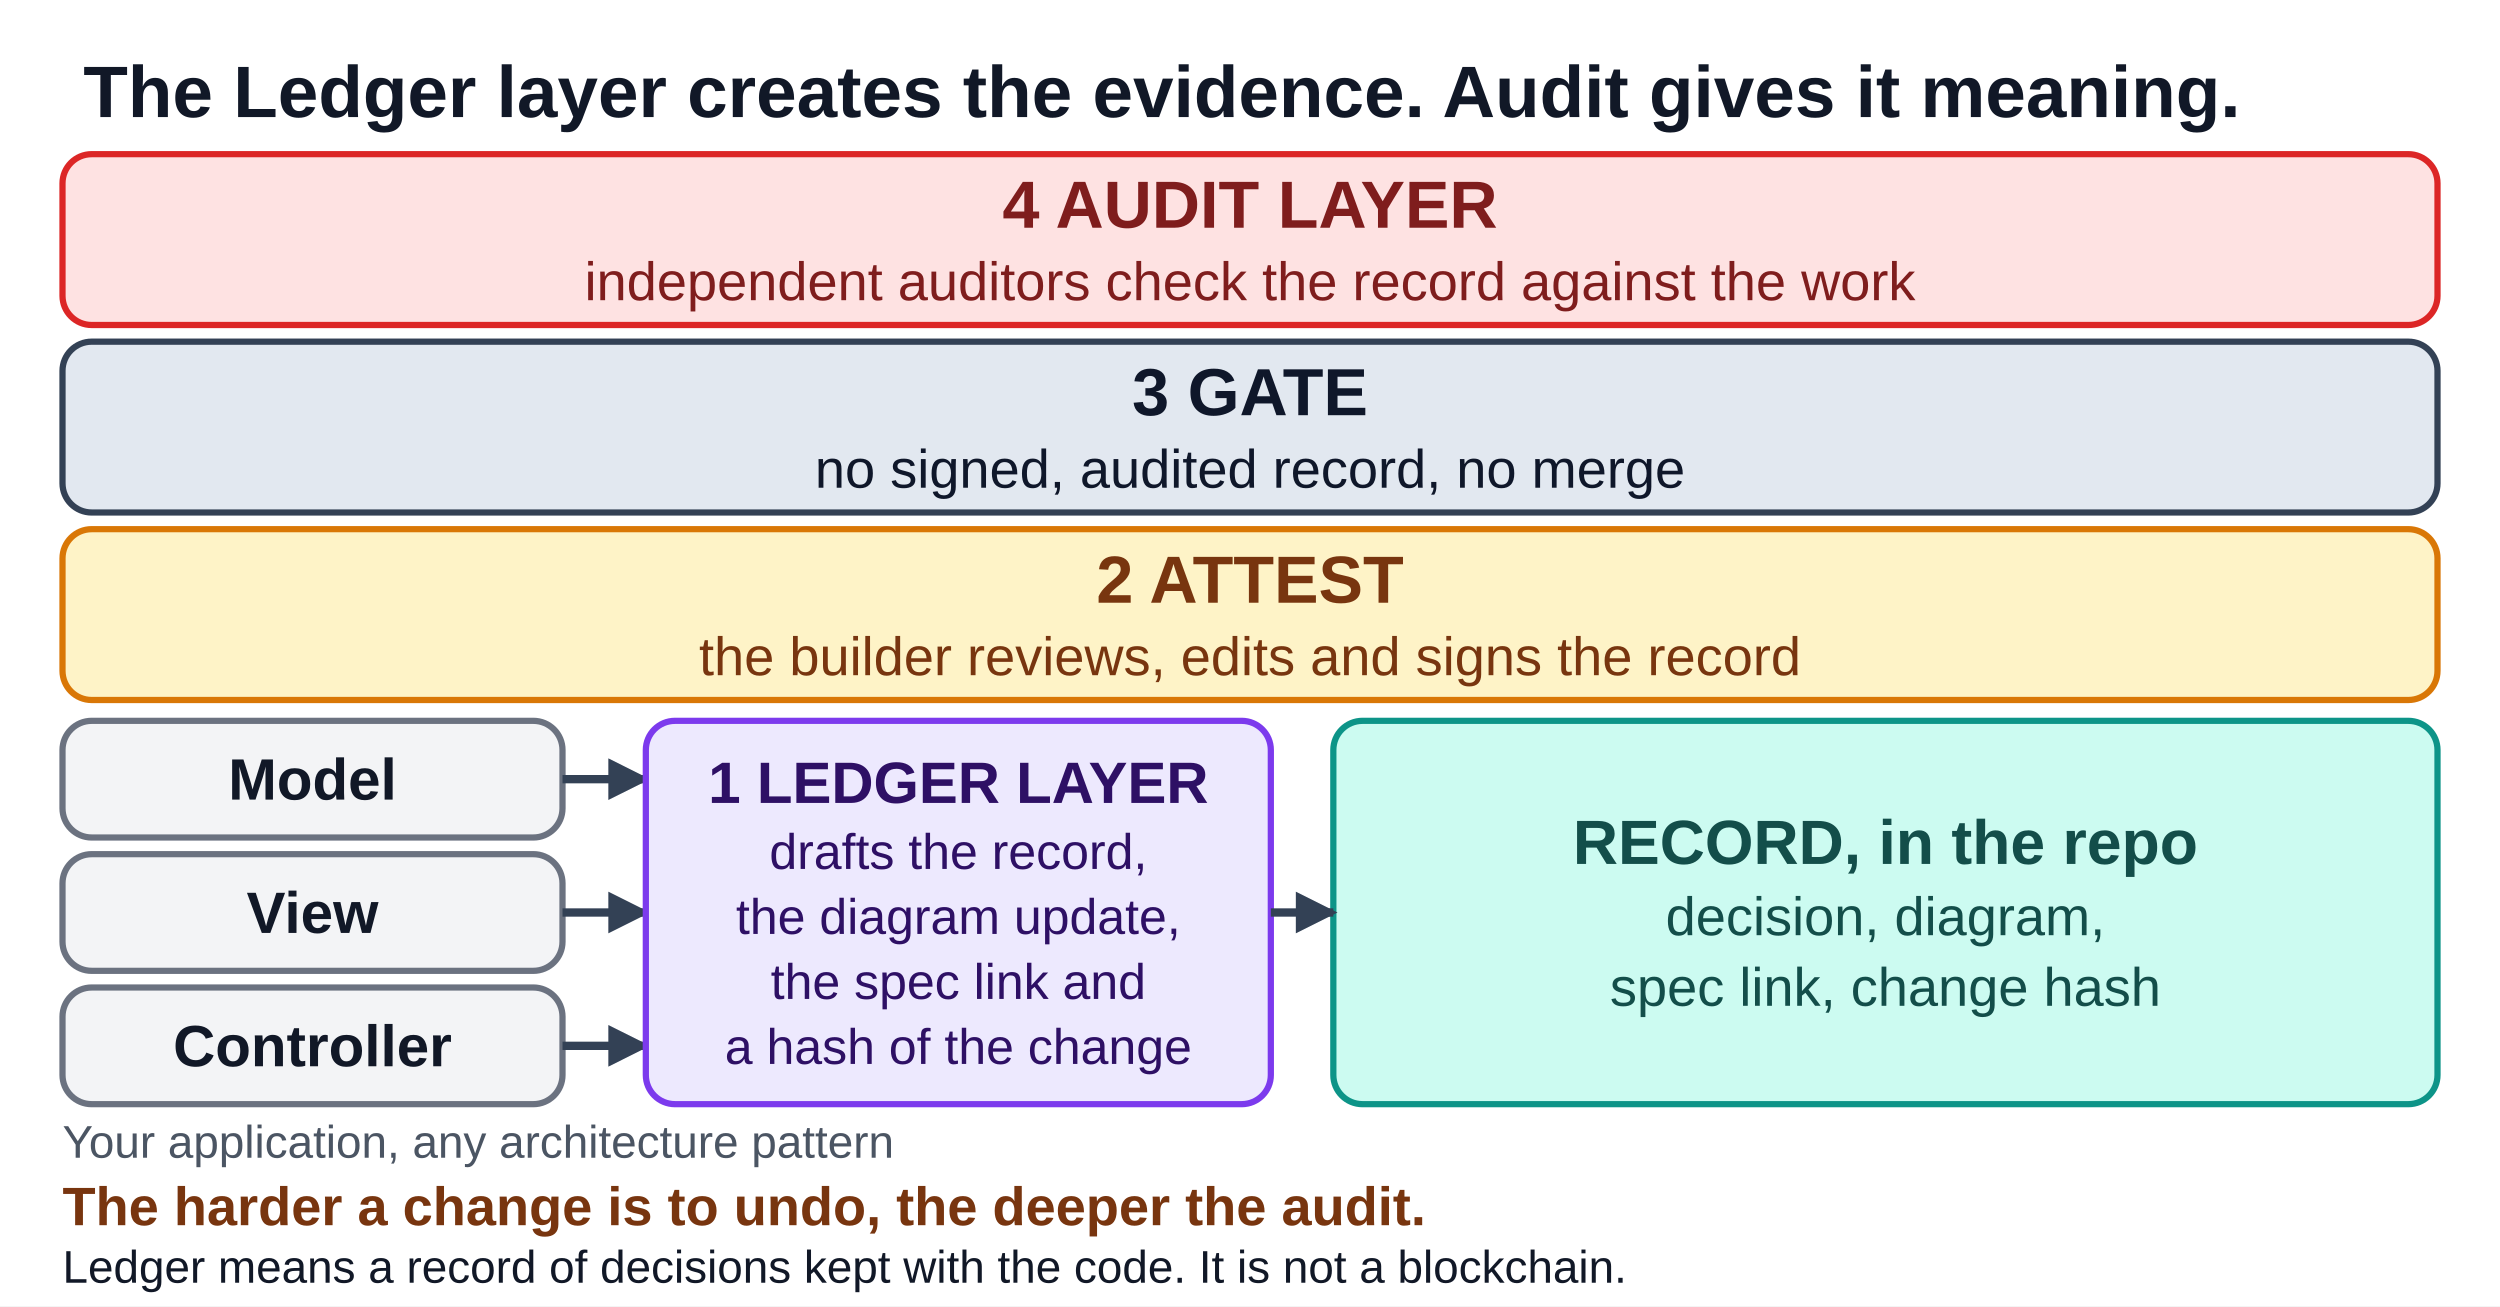
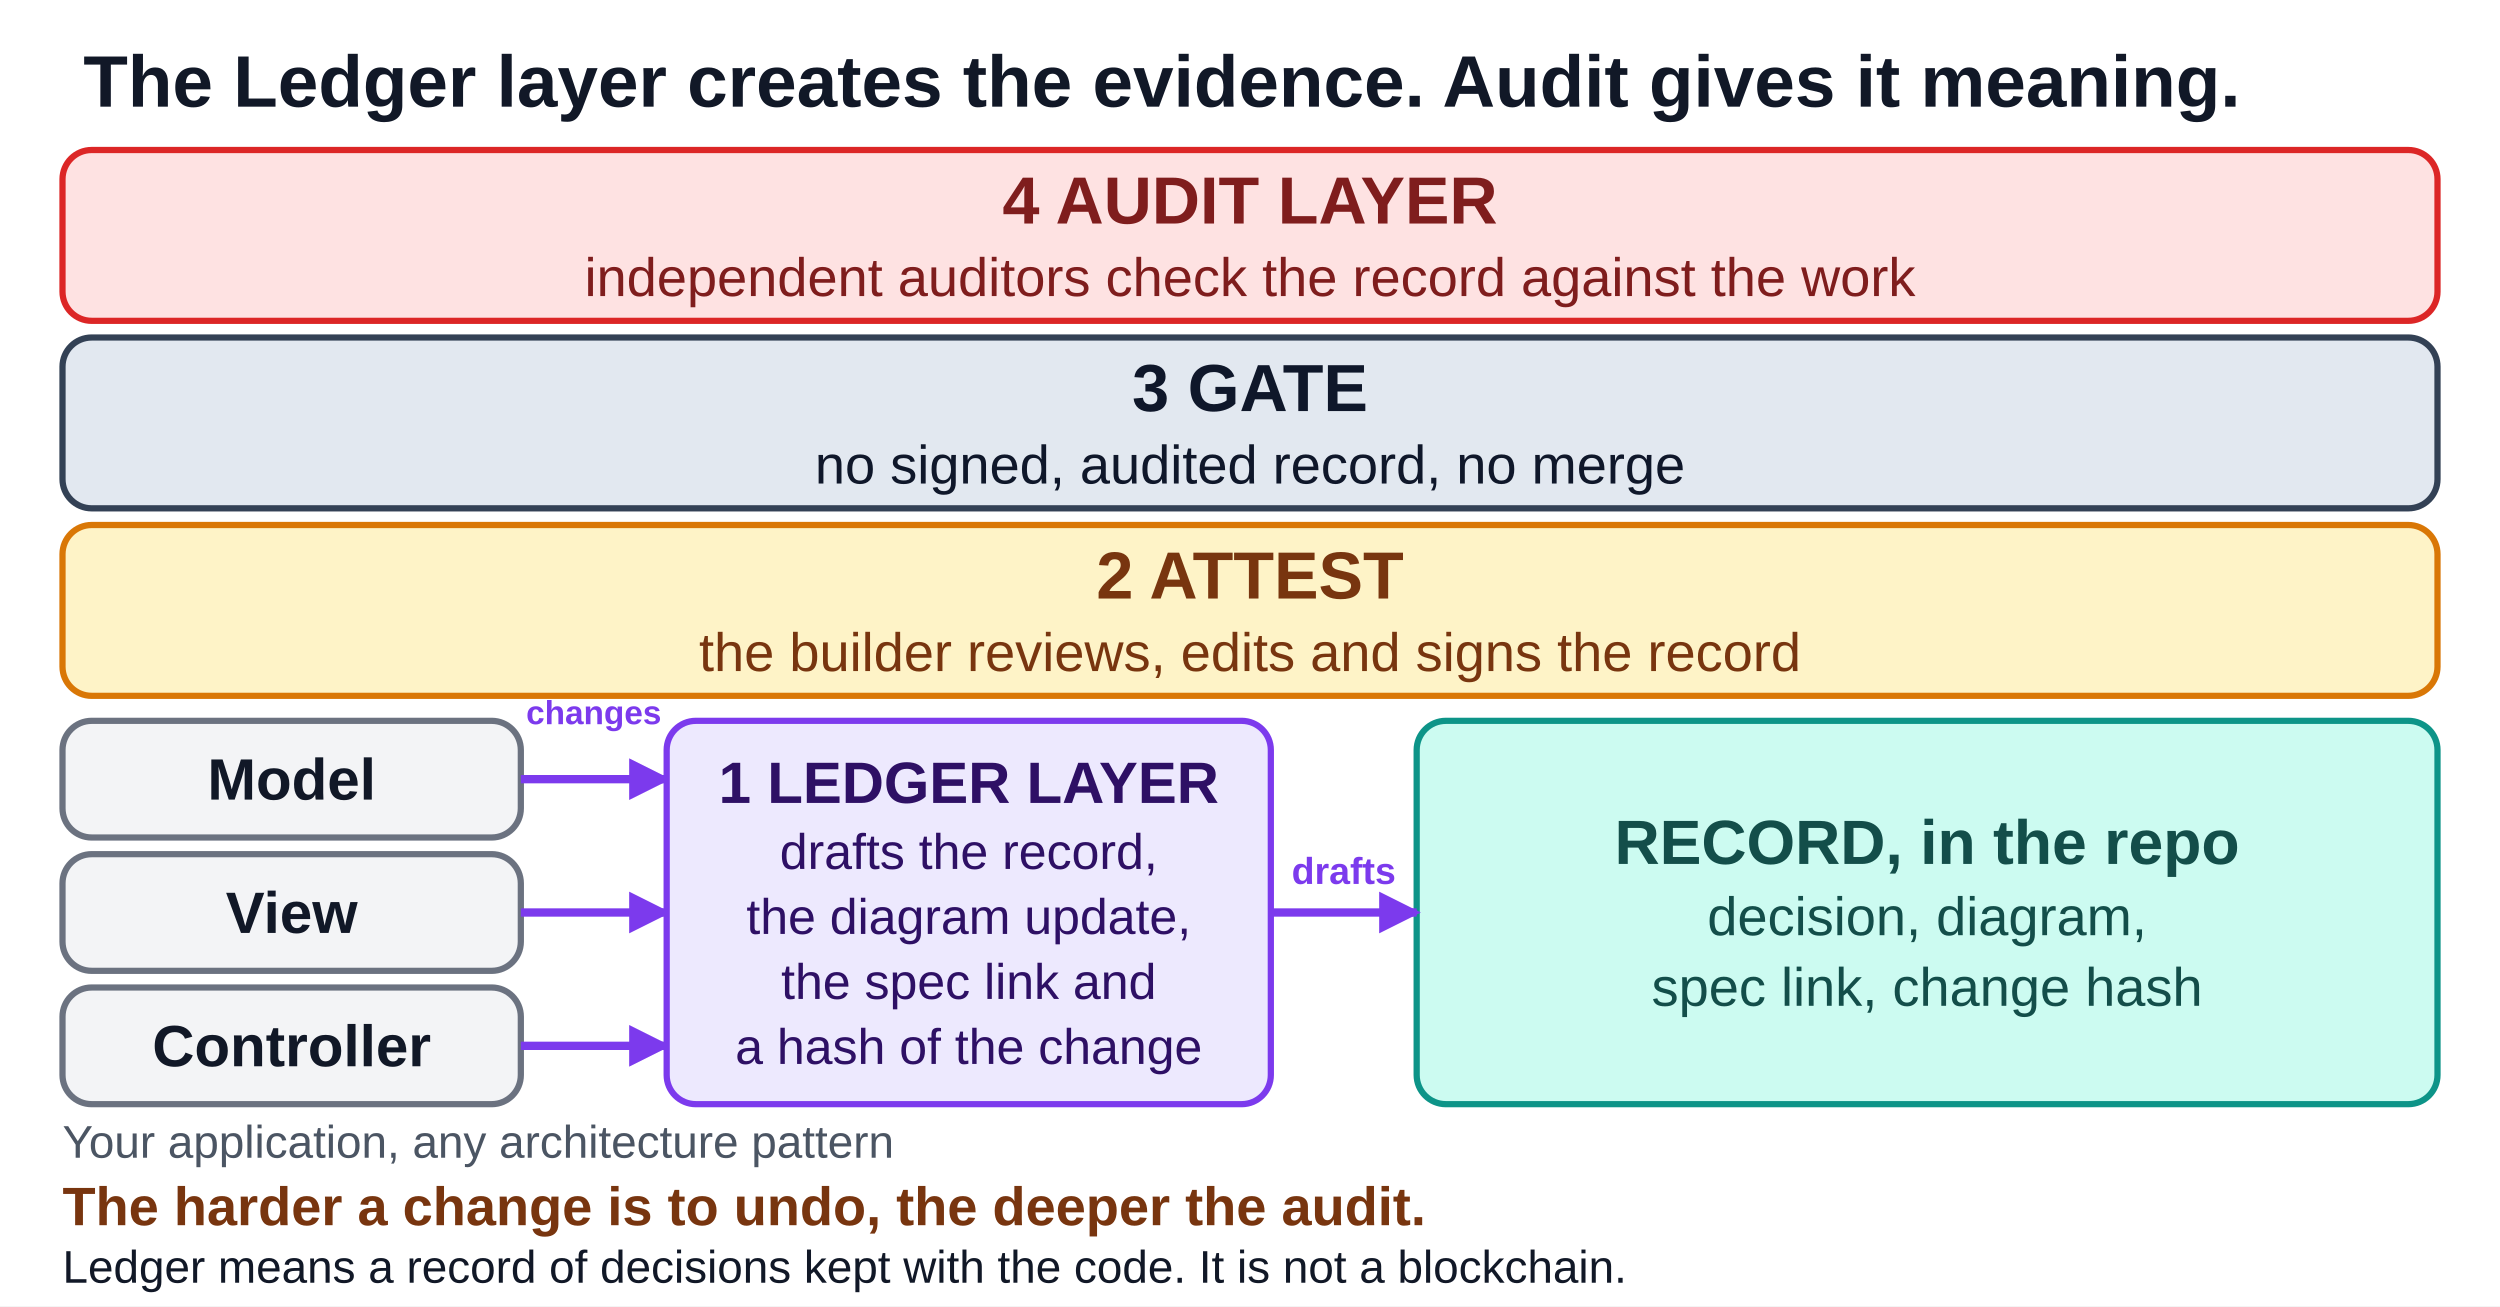
<svg xmlns="http://www.w3.org/2000/svg" width="1200" height="627" viewBox="0 0 1200 627" font-family="Segoe UI, Arial, Helvetica, sans-serif">
-   <rect width="1200" height="627" fill="#FFFFFF" />
  <defs>
-     <marker id="m334155" viewBox="0 0 10 10" refX="9" refY="5" markerWidth="5" markerHeight="5" orient="auto-start-reverse">
-       <path d="M0,0 L10,5 L0,10 z" fill="#334155" />
+     <marker id="m7C3AED" viewBox="0 0 10 10" refX="9" refY="5" markerWidth="5" markerHeight="5" orient="auto-start-reverse">
+       <path d="M0,0 L10,5 L0,10 z" fill="#7C3AED" />
    </marker>
  </defs>
-   <text x="40" y="56.2" text-anchor="start" font-size="35" font-weight="700" fill="#111827">The Ledger layer creates the evidence. Audit gives it meaning.</text>
-   <rect x="30" y="74" width="1140" height="82" rx="14" fill="#FEE2E2" stroke="#DC2626" stroke-width="3" />
-   <text x="600.0" y="109.3" text-anchor="middle" font-size="32" font-weight="700" fill="#7F1D1D">4  AUDIT LAYER</text>
-   <text x="600.0" y="144.1" text-anchor="middle" font-size="26" font-weight="400" fill="#7F1D1D">independent auditors check the record against the work</text>
-   <rect x="30" y="164" width="1140" height="82" rx="14" fill="#E2E8F0" stroke="#334155" stroke-width="3" />
-   <text x="600.0" y="199.3" text-anchor="middle" font-size="32" font-weight="700" fill="#0F172A">3  GATE</text>
-   <text x="600.0" y="234.1" text-anchor="middle" font-size="26" font-weight="400" fill="#0F172A">no signed, audited record, no merge</text>
-   <rect x="30" y="254" width="1140" height="82" rx="14" fill="#FEF3C7" stroke="#D97706" stroke-width="3" />
-   <text x="600.0" y="289.3" text-anchor="middle" font-size="32" font-weight="700" fill="#78350F">2  ATTEST</text>
-   <text x="600.0" y="324.1" text-anchor="middle" font-size="26" font-weight="400" fill="#78350F">the builder reviews, edits and signs the record</text>
-   <rect x="30" y="346" width="240" height="56" rx="14" fill="#F3F4F6" stroke="#6B7280" stroke-width="3" />
-   <text x="150.0" y="383.8" text-anchor="middle" font-size="28" font-weight="700" fill="#111827">Model</text>
-   <polyline points="270,374 310,374" fill="none" stroke="#334155" stroke-width="4" stroke-linejoin="round" marker-end="url(#m334155)" />
-   <rect x="30" y="410" width="240" height="56" rx="14" fill="#F3F4F6" stroke="#6B7280" stroke-width="3" />
-   <text x="150.0" y="447.8" text-anchor="middle" font-size="28" font-weight="700" fill="#111827">View</text>
-   <polyline points="270,438 310,438" fill="none" stroke="#334155" stroke-width="4" stroke-linejoin="round" marker-end="url(#m334155)" />
-   <rect x="30" y="474" width="240" height="56" rx="14" fill="#F3F4F6" stroke="#6B7280" stroke-width="3" />
-   <text x="150.0" y="511.8" text-anchor="middle" font-size="28" font-weight="700" fill="#111827">Controller</text>
-   <polyline points="270,502 310,502" fill="none" stroke="#334155" stroke-width="4" stroke-linejoin="round" marker-end="url(#m334155)" />
-   <rect x="310" y="346" width="300" height="184" rx="14" fill="#EDE9FE" stroke="#7C3AED" stroke-width="3" />
-   <text x="460.0" y="385.4" text-anchor="middle" font-size="28" font-weight="700" fill="#2E1065">1  LEDGER LAYER</text>
-   <text x="460.0" y="417.1" text-anchor="middle" font-size="24" font-weight="400" fill="#2E1065">drafts the record,</text>
-   <text x="460.0" y="448.3" text-anchor="middle" font-size="24" font-weight="400" fill="#2E1065">the diagram update,</text>
-   <text x="460.0" y="479.5" text-anchor="middle" font-size="24" font-weight="400" fill="#2E1065">the spec link and</text>
-   <text x="460.0" y="510.7" text-anchor="middle" font-size="24" font-weight="400" fill="#2E1065">a hash of the change</text>
-   <rect x="640" y="346" width="530" height="184" rx="14" fill="#CCFBF1" stroke="#0D9488" stroke-width="3" />
-   <text x="905.0" y="414.7" text-anchor="middle" font-size="30" font-weight="700" fill="#134E4A">RECORD, in the repo</text>
-   <text x="905.0" y="448.9" text-anchor="middle" font-size="26" font-weight="400" fill="#134E4A">decision, diagram,</text>
-   <text x="905.0" y="482.8" text-anchor="middle" font-size="26" font-weight="400" fill="#134E4A">spec link, change hash</text>
-   <polyline points="610,438 640,438" fill="none" stroke="#334155" stroke-width="4" stroke-linejoin="round" marker-end="url(#m334155)" />
+   <rect width="1200" height="627" fill="#FFFFFF" />
+   <text x="40" y="51.2" text-anchor="start" font-size="35" font-weight="700" fill="#111827">The Ledger layer creates the evidence. Audit gives it meaning.</text>
+   <rect x="30" y="72" width="1140" height="82" rx="14" fill="#FEE2E2" fill-opacity="1" stroke="#DC2626" stroke-width="3" />
+   <text x="600.0" y="107.3" text-anchor="middle" font-size="32" font-weight="700" fill="#7F1D1D">4  AUDIT LAYER</text>
+   <text x="600.0" y="142.1" text-anchor="middle" font-size="26" font-weight="400" fill="#7F1D1D">independent auditors check the record against the work</text>
+   <rect x="30" y="162" width="1140" height="82" rx="14" fill="#E2E8F0" fill-opacity="1" stroke="#334155" stroke-width="3" />
+   <text x="600.0" y="197.3" text-anchor="middle" font-size="32" font-weight="700" fill="#0F172A">3  GATE</text>
+   <text x="600.0" y="232.1" text-anchor="middle" font-size="26" font-weight="400" fill="#0F172A">no signed, audited record, no merge</text>
+   <rect x="30" y="252" width="1140" height="82" rx="14" fill="#FEF3C7" fill-opacity="1" stroke="#D97706" stroke-width="3" />
+   <text x="600.0" y="287.3" text-anchor="middle" font-size="32" font-weight="700" fill="#78350F">2  ATTEST</text>
+   <text x="600.0" y="322.1" text-anchor="middle" font-size="26" font-weight="400" fill="#78350F">the builder reviews, edits and signs the record</text>
+   <rect x="30" y="346" width="220" height="56" rx="14" fill="#F3F4F6" fill-opacity="1" stroke="#6B7280" stroke-width="3" />
+   <text x="140.0" y="383.8" text-anchor="middle" font-size="28" font-weight="700" fill="#111827">Model</text>
+   <polyline points="250,374 320,374" fill="none" stroke="#7C3AED" stroke-width="4" stroke-linejoin="round" marker-end="url(#m7C3AED)" />
+   <rect x="30" y="410" width="220" height="56" rx="14" fill="#F3F4F6" fill-opacity="1" stroke="#6B7280" stroke-width="3" />
+   <text x="140.0" y="447.8" text-anchor="middle" font-size="28" font-weight="700" fill="#111827">View</text>
+   <polyline points="250,438 320,438" fill="none" stroke="#7C3AED" stroke-width="4" stroke-linejoin="round" marker-end="url(#m7C3AED)" />
+   <rect x="30" y="474" width="220" height="56" rx="14" fill="#F3F4F6" fill-opacity="1" stroke="#6B7280" stroke-width="3" />
+   <text x="140.0" y="511.8" text-anchor="middle" font-size="28" font-weight="700" fill="#111827">Controller</text>
+   <polyline points="250,502 320,502" fill="none" stroke="#7C3AED" stroke-width="4" stroke-linejoin="round" marker-end="url(#m7C3AED)" />
+   <text x="285.0" y="347.6" text-anchor="middle" font-size="16" font-weight="700" fill="#7C3AED">changes</text>
+   <rect x="320" y="346" width="290" height="184" rx="14" fill="#EDE9FE" fill-opacity="1" stroke="#7C3AED" stroke-width="3" />
+   <text x="465.0" y="385.4" text-anchor="middle" font-size="28" font-weight="700" fill="#2E1065">1  LEDGER LAYER</text>
+   <text x="465.0" y="417.1" text-anchor="middle" font-size="24" font-weight="400" fill="#2E1065">drafts the record,</text>
+   <text x="465.0" y="448.3" text-anchor="middle" font-size="24" font-weight="400" fill="#2E1065">the diagram update,</text>
+   <text x="465.0" y="479.5" text-anchor="middle" font-size="24" font-weight="400" fill="#2E1065">the spec link and</text>
+   <text x="465.0" y="510.7" text-anchor="middle" font-size="24" font-weight="400" fill="#2E1065">a hash of the change</text>
+   <rect x="680" y="346" width="490" height="184" rx="14" fill="#CCFBF1" fill-opacity="1" stroke="#0D9488" stroke-width="3" />
+   <text x="925.0" y="414.7" text-anchor="middle" font-size="30" font-weight="700" fill="#134E4A">RECORD, in the repo</text>
+   <text x="925.0" y="448.9" text-anchor="middle" font-size="26" font-weight="400" fill="#134E4A">decision, diagram,</text>
+   <text x="925.0" y="482.8" text-anchor="middle" font-size="26" font-weight="400" fill="#134E4A">spec link, change hash</text>
+   <polyline points="610,438 680,438" fill="none" stroke="#7C3AED" stroke-width="4" stroke-linejoin="round" marker-end="url(#m7C3AED)" />
+   <text x="645.0" y="424.3" text-anchor="middle" font-size="18" font-weight="700" fill="#7C3AED">drafts</text>
  <text x="30" y="555.7" text-anchor="start" font-size="22" font-weight="400" fill="#4B5563">Your application, any architecture pattern</text>
  <text x="30" y="588.1" text-anchor="start" font-size="26" font-weight="700" fill="#78350F">The harder a change is to undo, the deeper the audit.</text>
  <text x="30" y="615.7" text-anchor="start" font-size="22" font-weight="400" fill="#111827">Ledger means a record of decisions kept with the code. It is not a blockchain.</text>
</svg>
